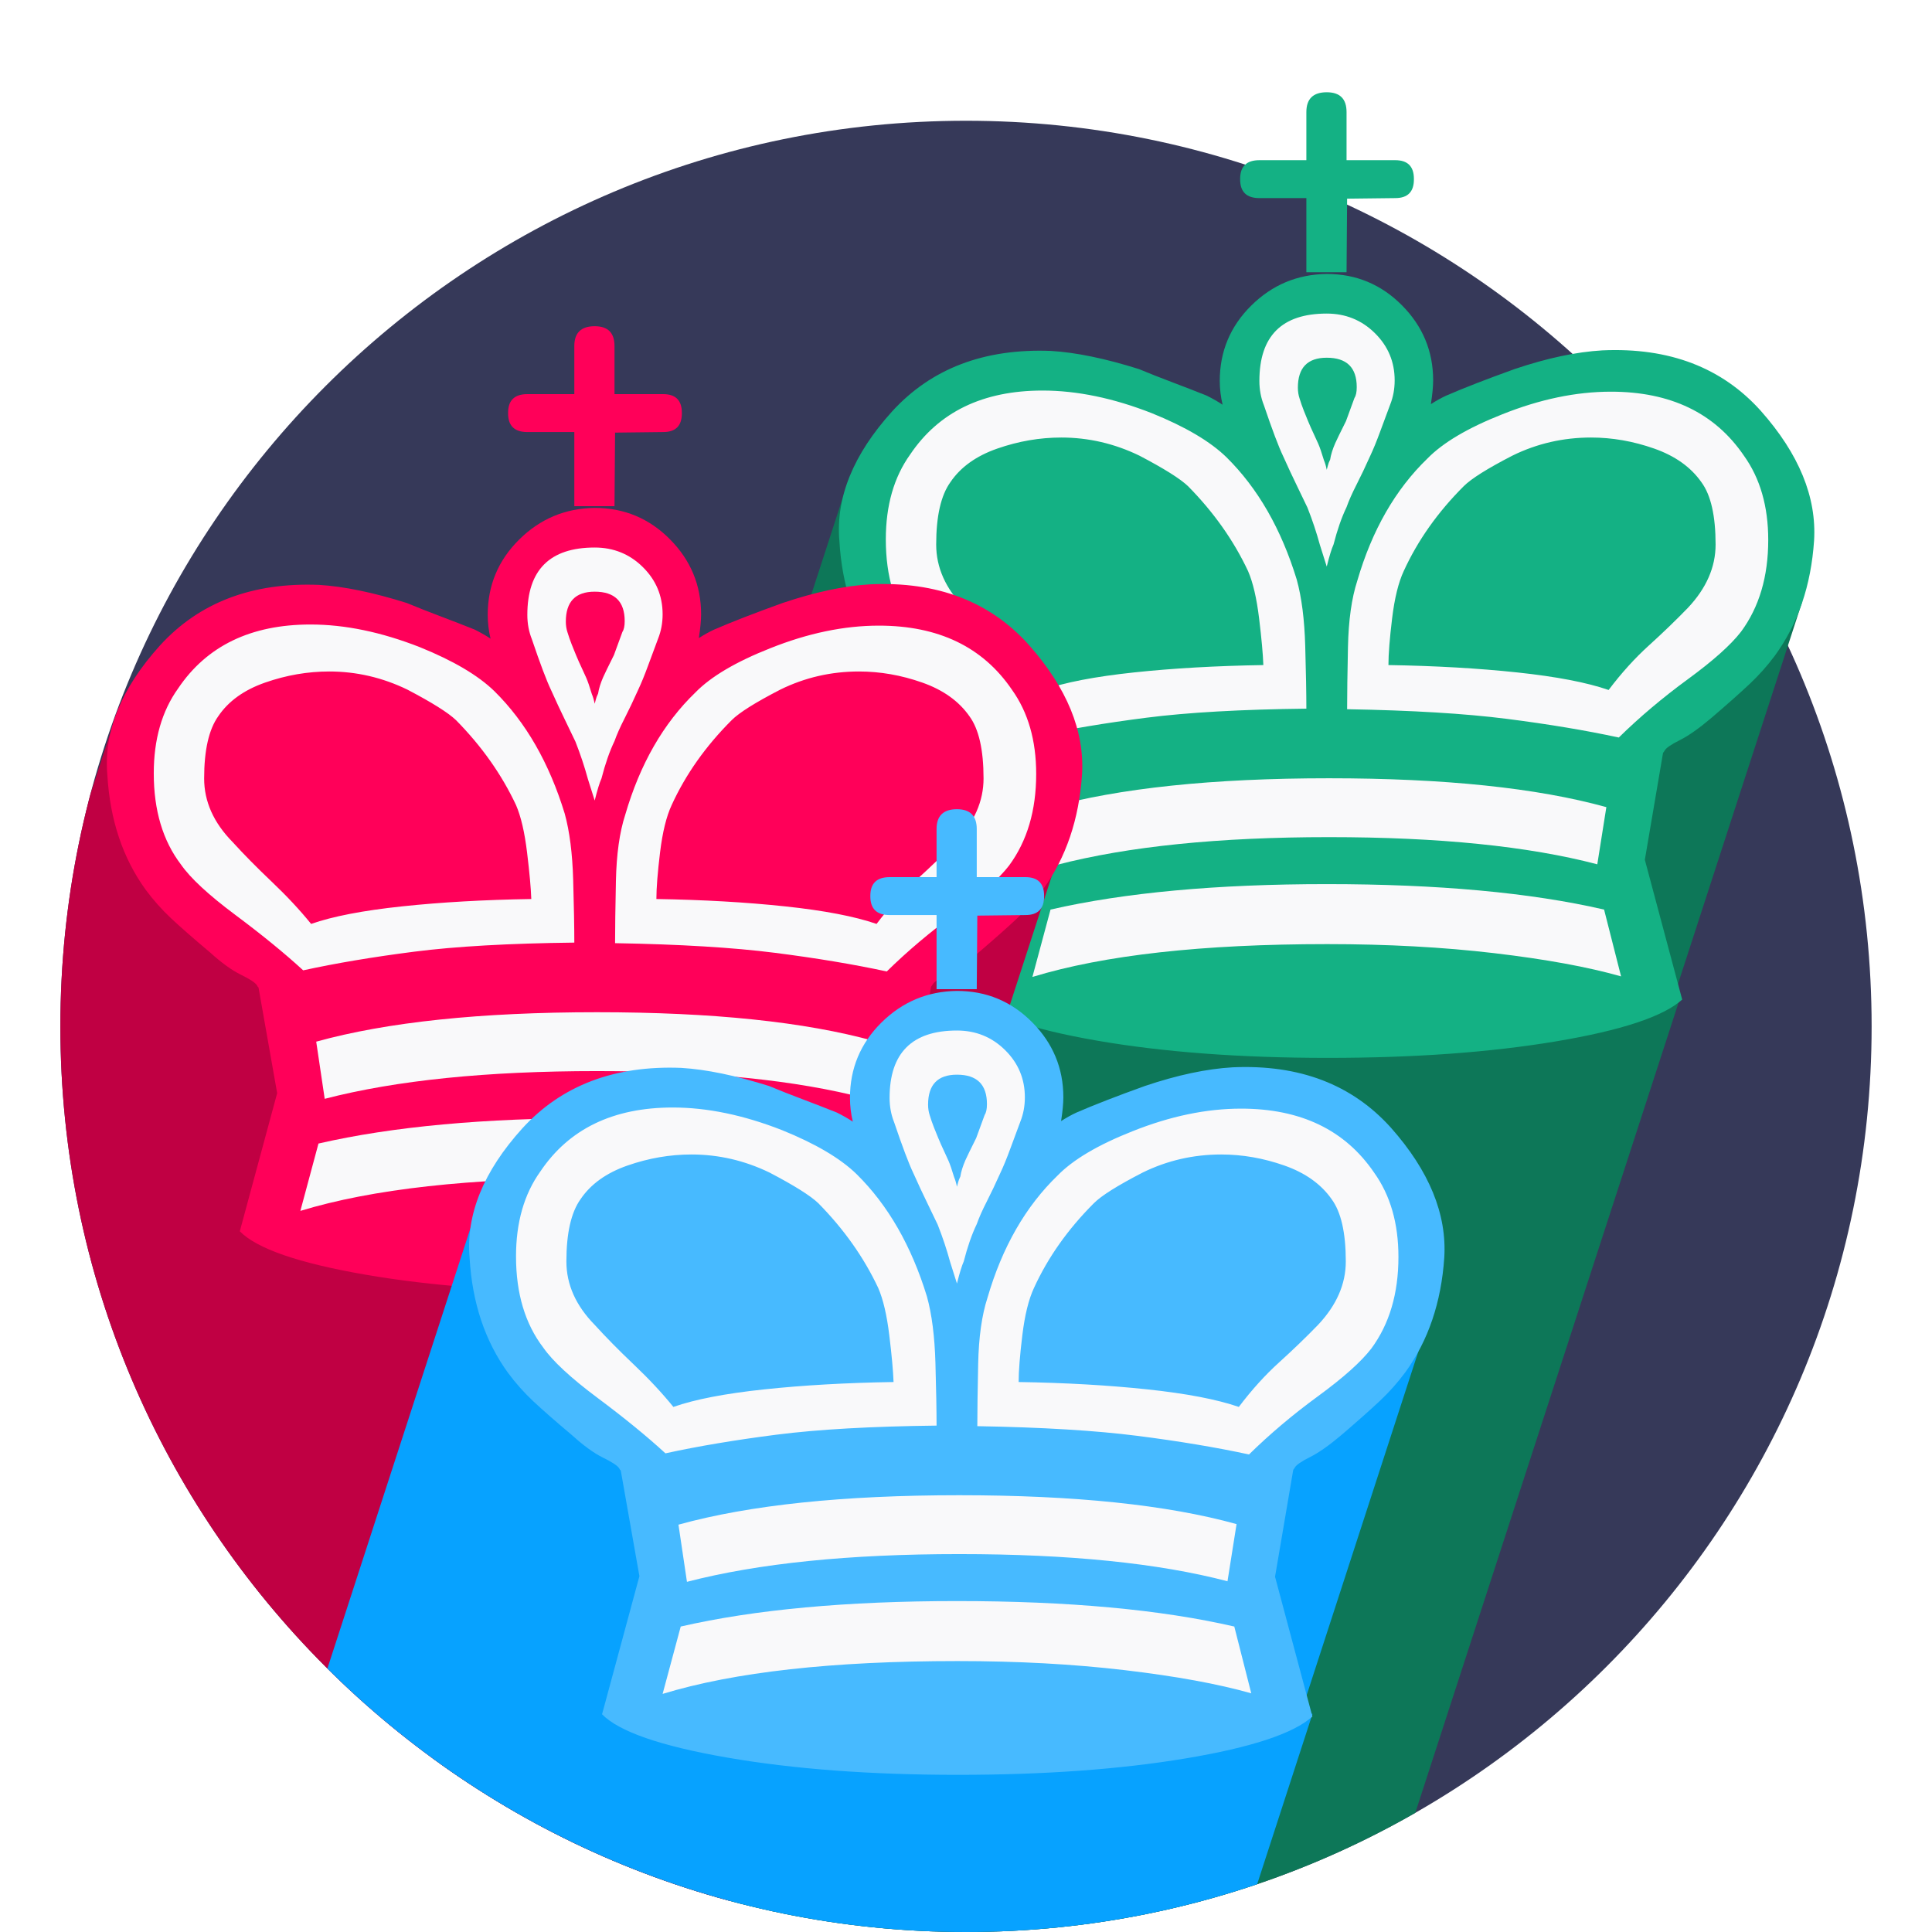
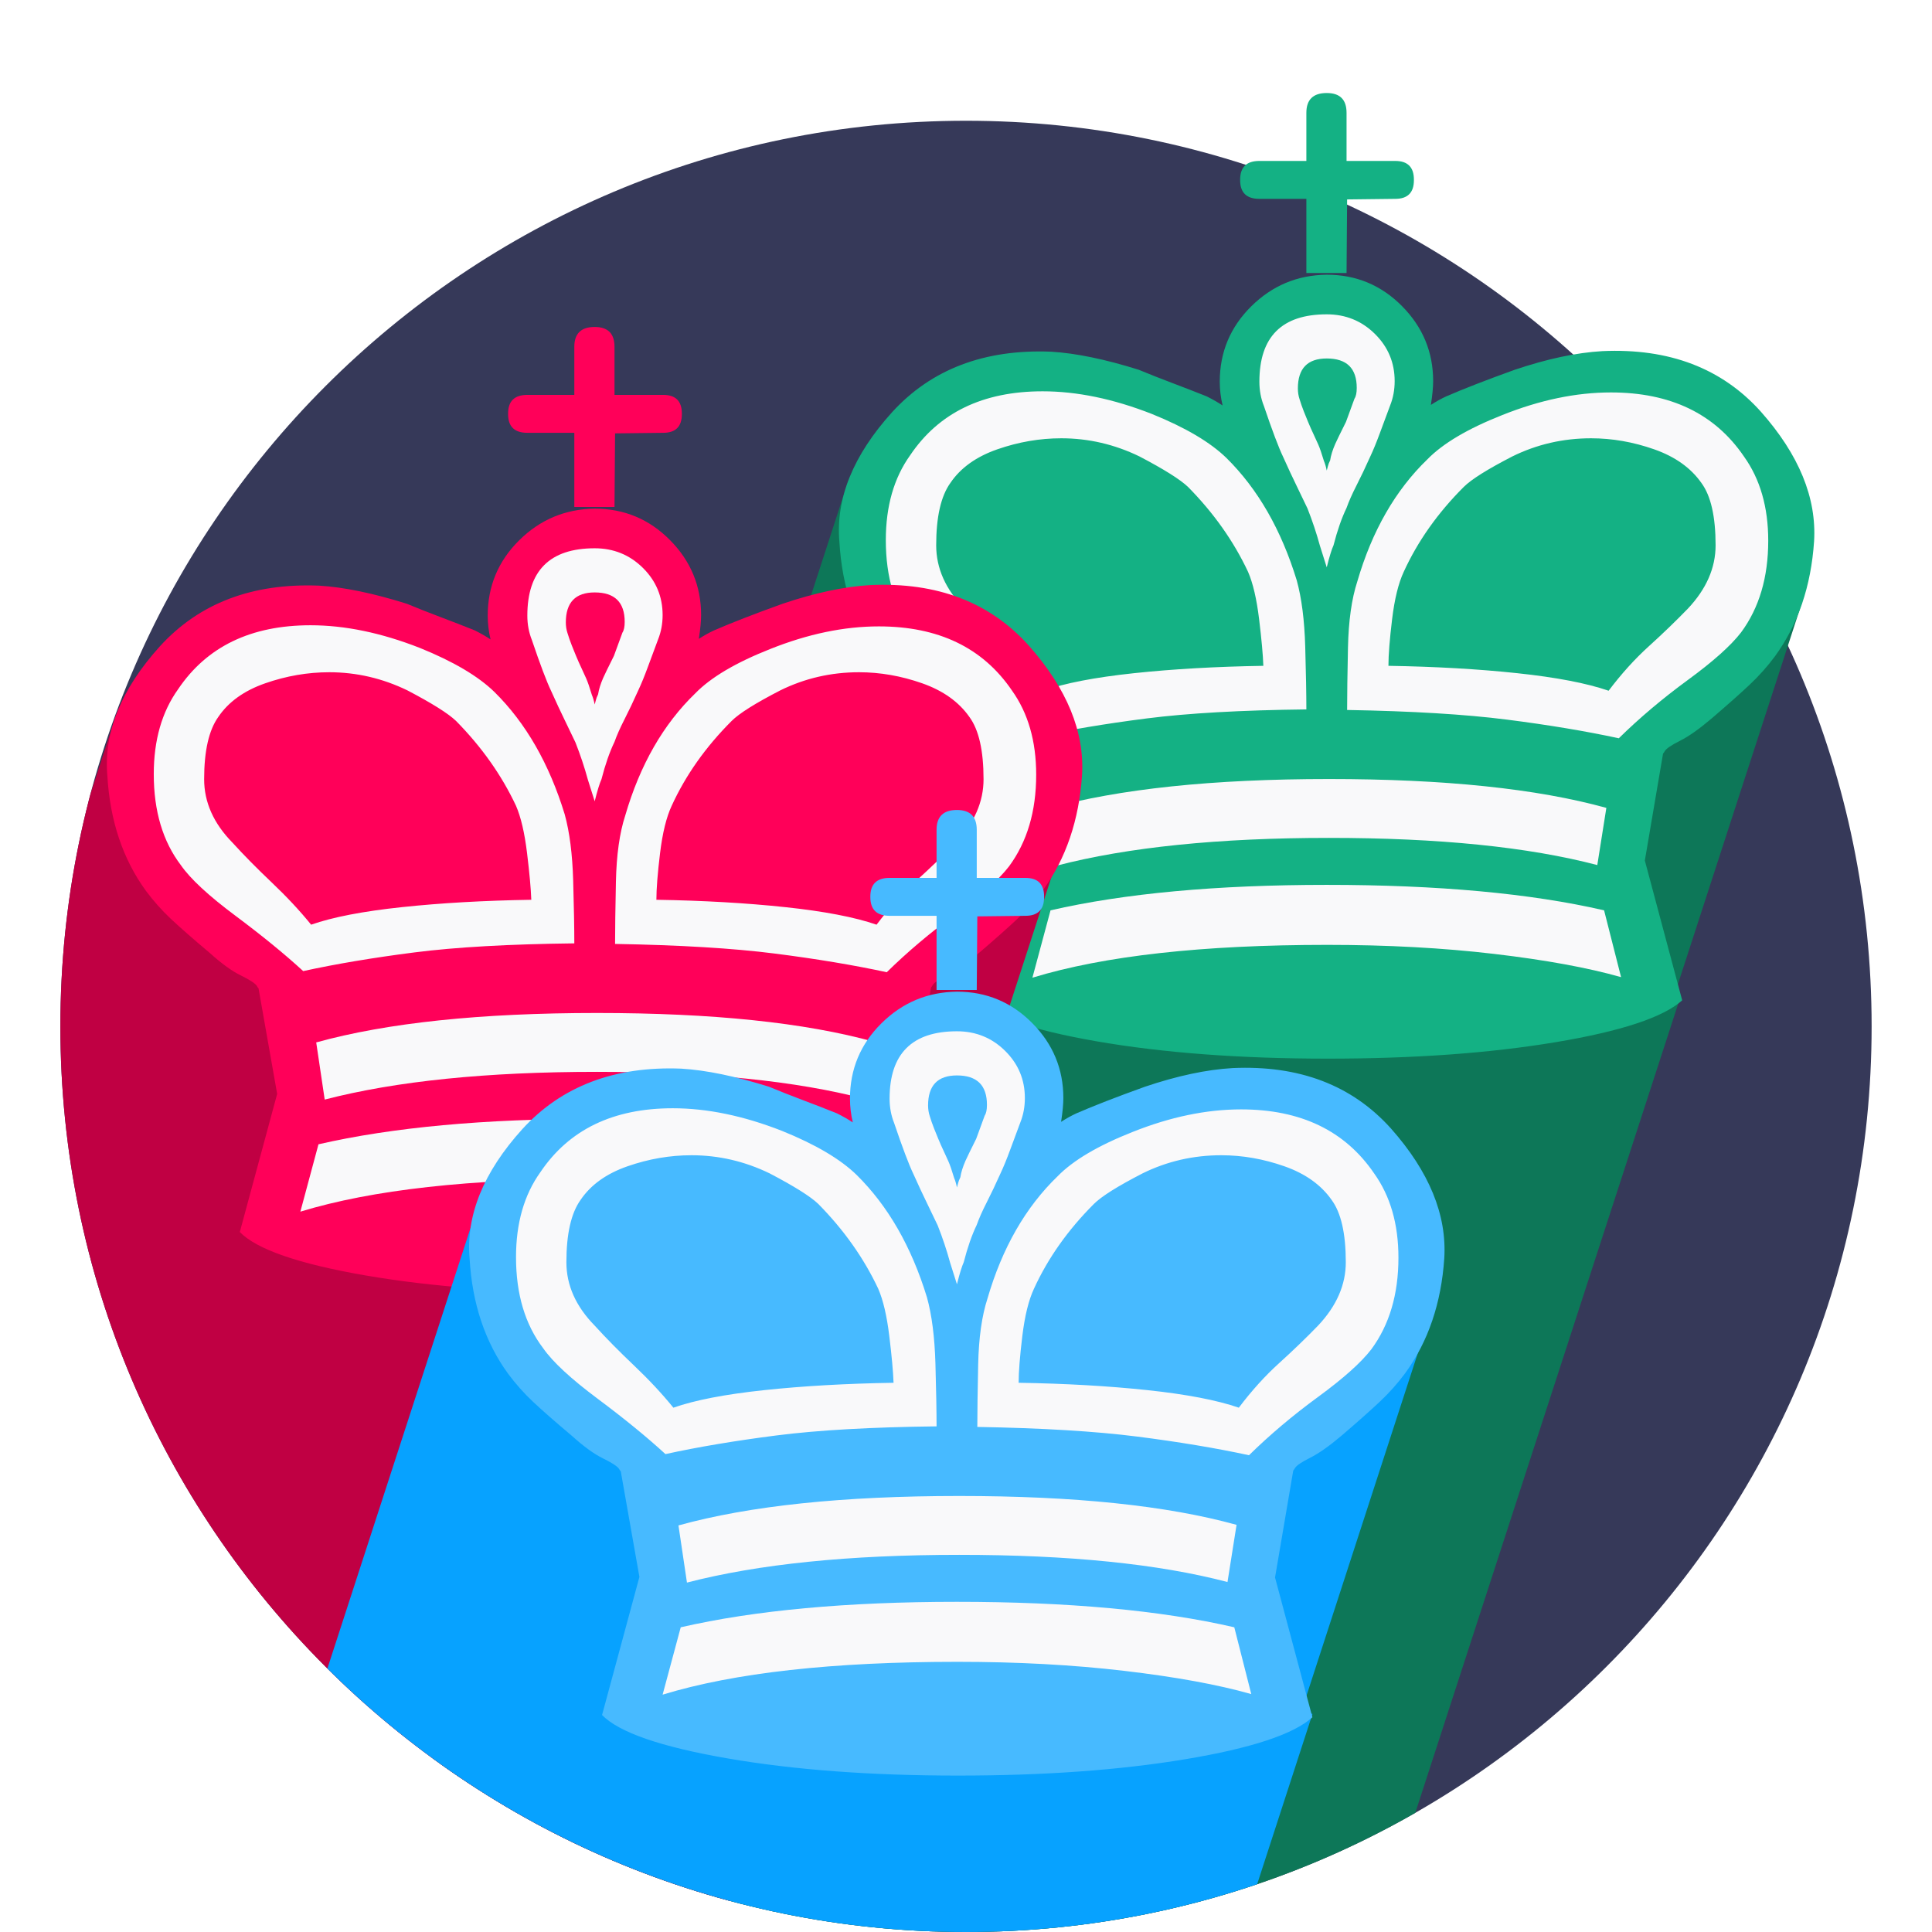
<svg xmlns="http://www.w3.org/2000/svg" xmlns:xlink="http://www.w3.org/1999/xlink" height="512" width="512">
  <defs>
    <g id="d">
-       <path d="M397 278l66 244-33 187q-1 0-3 4-5 7-28.5 18.5T344 771q-44 37-68.5 60T231 881q-61 84-68 203-10 115 93 229 104 114 281 107 66-4 155-32 29-12 59.5-23.5T812 1341q16-8 28-16-5 21-5 42 0 78 55.5 133t133.5 56q78 0 133-55.5t55-132.5q0-16-4-42 14 9 27 15 46 20 121 47 86 29 155 33 177 8 280-107 101-114 94-229-8-119-69-203-20-27-45-50.5t-67-59.5q-33-28-56-39.5t-27-18.5q-1-2-2-3t-1-2l-32-188 66-247q-50-45-224-74t-402-29q-232 0-408 30.5T397 278zm663 1411l-1-130h-71v131h-83q-34 0-34 33v1q0 33 34 33h83v85q0 35 36 35 35 0 35-35v-85h86q33 0 33-33v-1q0-33-33-33l-85-1z" transform="scale(.15 -.15)" />
-       <path d="M1502 513l16 101q-184 51-490 51-308 0-496-52l15-101q189 49 481 49 291 0 474-48zm42-198l-30 118q-195 45-490 45-292 0-488-45l-32-119q190 58 521 58 159 0 295-16t224-41zm-411 550q0 29 6.5 82.5t20.5 83.5q37 81 106 150 20 20 86 54 65 32 139 32 56 0 111.5-19.5t83.5-59.5q25-34 25-110 0-60-49-112-32-33-69-66.5t-71-78.5q-58 20-161.5 31T1133 865zm-73-78q172-3 282-17t198-33q55 54 122 103t94 84q48 65 48 162 0 89-43 149-77 113-235 113-92 0-192-40-91-36-132-78-85-82-124-216-15-46-16.5-117t-1.5-110zm-72 1q0 40-2 110.5T971 1016q-41 134-124 216-43 42-132 78-102 40-193 40-158 0-234-113-43-60-43-150 0-98 48-161 25-36 96-89t120-98q87 19 196.5 33T988 788zm36 251q7 28 12 39 10 39 23 66 6 17 17.5 39.5t24.5 51.5q8 17 17 41.5t18 48.5q8 20 8 43 0 49-35 83.5t-85 34.5q-119 0-119-119 0-23 8-43 22-65 34-90 13-29 24-51.5t19-39.5q13-33 22-66 2-6 12-38zM912 865q-125-2-228.5-13T523 821q-30 37-69.5 74.5T384 966q-50 51-50 112 0 75 25 110 27 40 83 59.5t113 19.5q72 0 138-32 65-34 86-54 68-69 106-150 13-30 19.5-83.5T912 865zm112 345q-2 10-5 17-6 20-10 29-3 7-8 17.5t-10 22.5q-3 7-7.5 18.5T976 1336q-3 9-3 19 0 53 51 53 53 0 53-52 0-13-4-19-14-38-15-41-15-30-19-39-7-16-9-29-3-6-4-10.5t-2-7.5z" fill="#f9f9fa" transform="scale(.15 -.15)" />
+       <path d="M397 1770l66-244-33-187q-1 0-3-4-5-7-28.5-18.5T344 1277q-44-37-68.5-60t-44.5-50q-61-84-68-203-10-115 93-229 104-114 281-107 66 4 155 32 29 12 59.5 23.5T812 707q16 8 28 16-5-21-5-42 0-78 55.5-133t133.5-56q78 0 133 55.5t55 132.5q0 16-4 42 14-9 27-15 46-20 121-47 86-29 155-33 177-8 280 107 101 114 94 229-8 119-69 203-20 27-45 50.5t-67 59.5q-33 28-56 39.5t-27 18.5q-1 2-2 3t-1 2l-32 188 66 247q-50 45-224 74t-402 29q-232 0-408-30.5T397 1770zm663-1411l-1 130h-71V358h-83q-34 0-34-33v-1q0-33 34-33h83v-85q0-35 36-35 35 0 35 35v85h86q33 0 33 33v1q0 33-33 33l-85 1z" transform="scale(.15)" />
+       <path d="M1502 1535l16-101q-184-51-490-51-308 0-496 52l15 101q189-49 481-49 291 0 474 48zm42 198l-30-118q-195-45-490-45-292 0-488 45l-32 119q190-58 521-58 159 0 295 16t224 41zm-411-550q0-29 6.5-82.5t20.5-83.5q37-81 106-150 20-20 86-54 65-32 139-32 56 0 111.5 19.5T1686 860q25 34 25 110 0 60-49 112-32 33-69 66.5t-71 78.5q-58-20-161.5-31t-227.5-13zm-73 78q172 3 282 17t198 33q55-54 122-103t94-84q48-65 48-162 0-89-43-149-77-113-235-113-92 0-192 40-91 36-132 78-85 82-124 216-15 46-16.5 117t-1.5 110zm-72-1q0-40-2-110.5T971 1032q-41-134-124-216-43-42-132-78-102-40-193-40-158 0-234 113-43 60-43 150 0 98 48 161 25 36 96 89t120 98q87-19 196.5-33t282.5-16zm36-251q7-28 12-39 10-39 23-66 6-17 17.5-39.5T1101 813q8-17 17-41.5t18-48.5q8-20 8-43 0-49-35-83.5t-85-34.5q-119 0-119 119 0 23 8 43 22 65 34 90 13 29 24 51.5t19 39.5q13 33 22 66 2 6 12 38zm-112 174q-125 2-228.5 13T523 1227q-30-37-69.5-74.5T384 1082q-50-51-50-112 0-75 25-110 27-40 83-59.5T555 781q72 0 138 32 65 34 86 54 68 69 106 150 13 30 19.5 83.5t7.5 82.5zm112-345q-2-10-5-17-6-20-10-29-3-7-8-17.5T991 752q-3-7-7.5-18.5T976 712q-3-9-3-19 0-53 51-53 53 0 53 52 0 13-4 19-14 38-15 41-15 30-19 39-7 16-9 29-3 6-4 10.5t-2 7.5z" fill="#f9f9fa" transform="scale(.15)" />
    </g>
    <clipPath id="b">
      <circle r="240" cy="272" cx="256" />
    </clipPath>
    <clipPath id="a">
      <path transform="rotate(18)" d="M240 16h200v512H240z" />
      <path transform="rotate(18)" d="M292 78h200v512H292z" />
      <path transform="rotate(18)" d="M361-37h128V91H361z" />
    </clipPath>
    <path id="c" clip-path="url(#a)" d="M0 0h512v512H0z" />
  </defs>
  <rect width="100%" height="100%" fill="#363959" clip-path="url(#b)" />
  <g fill="#0d7758">
    <g clip-path="url(#b)">
      <use href="#c" xlink:href="#c" x="1.5" y="38" />
    </g>
    <path d="M355.886 119.84l121.735 39.554-39.554 121.736-121.736-39.555z" />
  </g>
-   <use href="#d" xlink:href="#d" x="198" y="306" fill="#14b184" />
+   <use href="#d" xlink:href="#d" x="198" y="-1" fill="#14b184" />
  <g fill="#c00043" clip-path="url(#b)">
    <use href="#c" xlink:href="#c" x="-192.5" y="100" />
  </g>
-   <use href="#d" xlink:href="#d" x="4" y="368" fill="#ff0059" />
+   <use href="#d" xlink:href="#d" x="4" y="61" fill="#ff0059" />
  <g fill="#07a2ff" clip-path="url(#b)">
    <use href="#c" xlink:href="#c" x="-96" y="228" />
  </g>
-   <use href="#d" xlink:href="#d" x="100" y="496" fill="#47baff" />
+   <use href="#d" xlink:href="#d" x="100" y="189" fill="#47baff" />
</svg>
